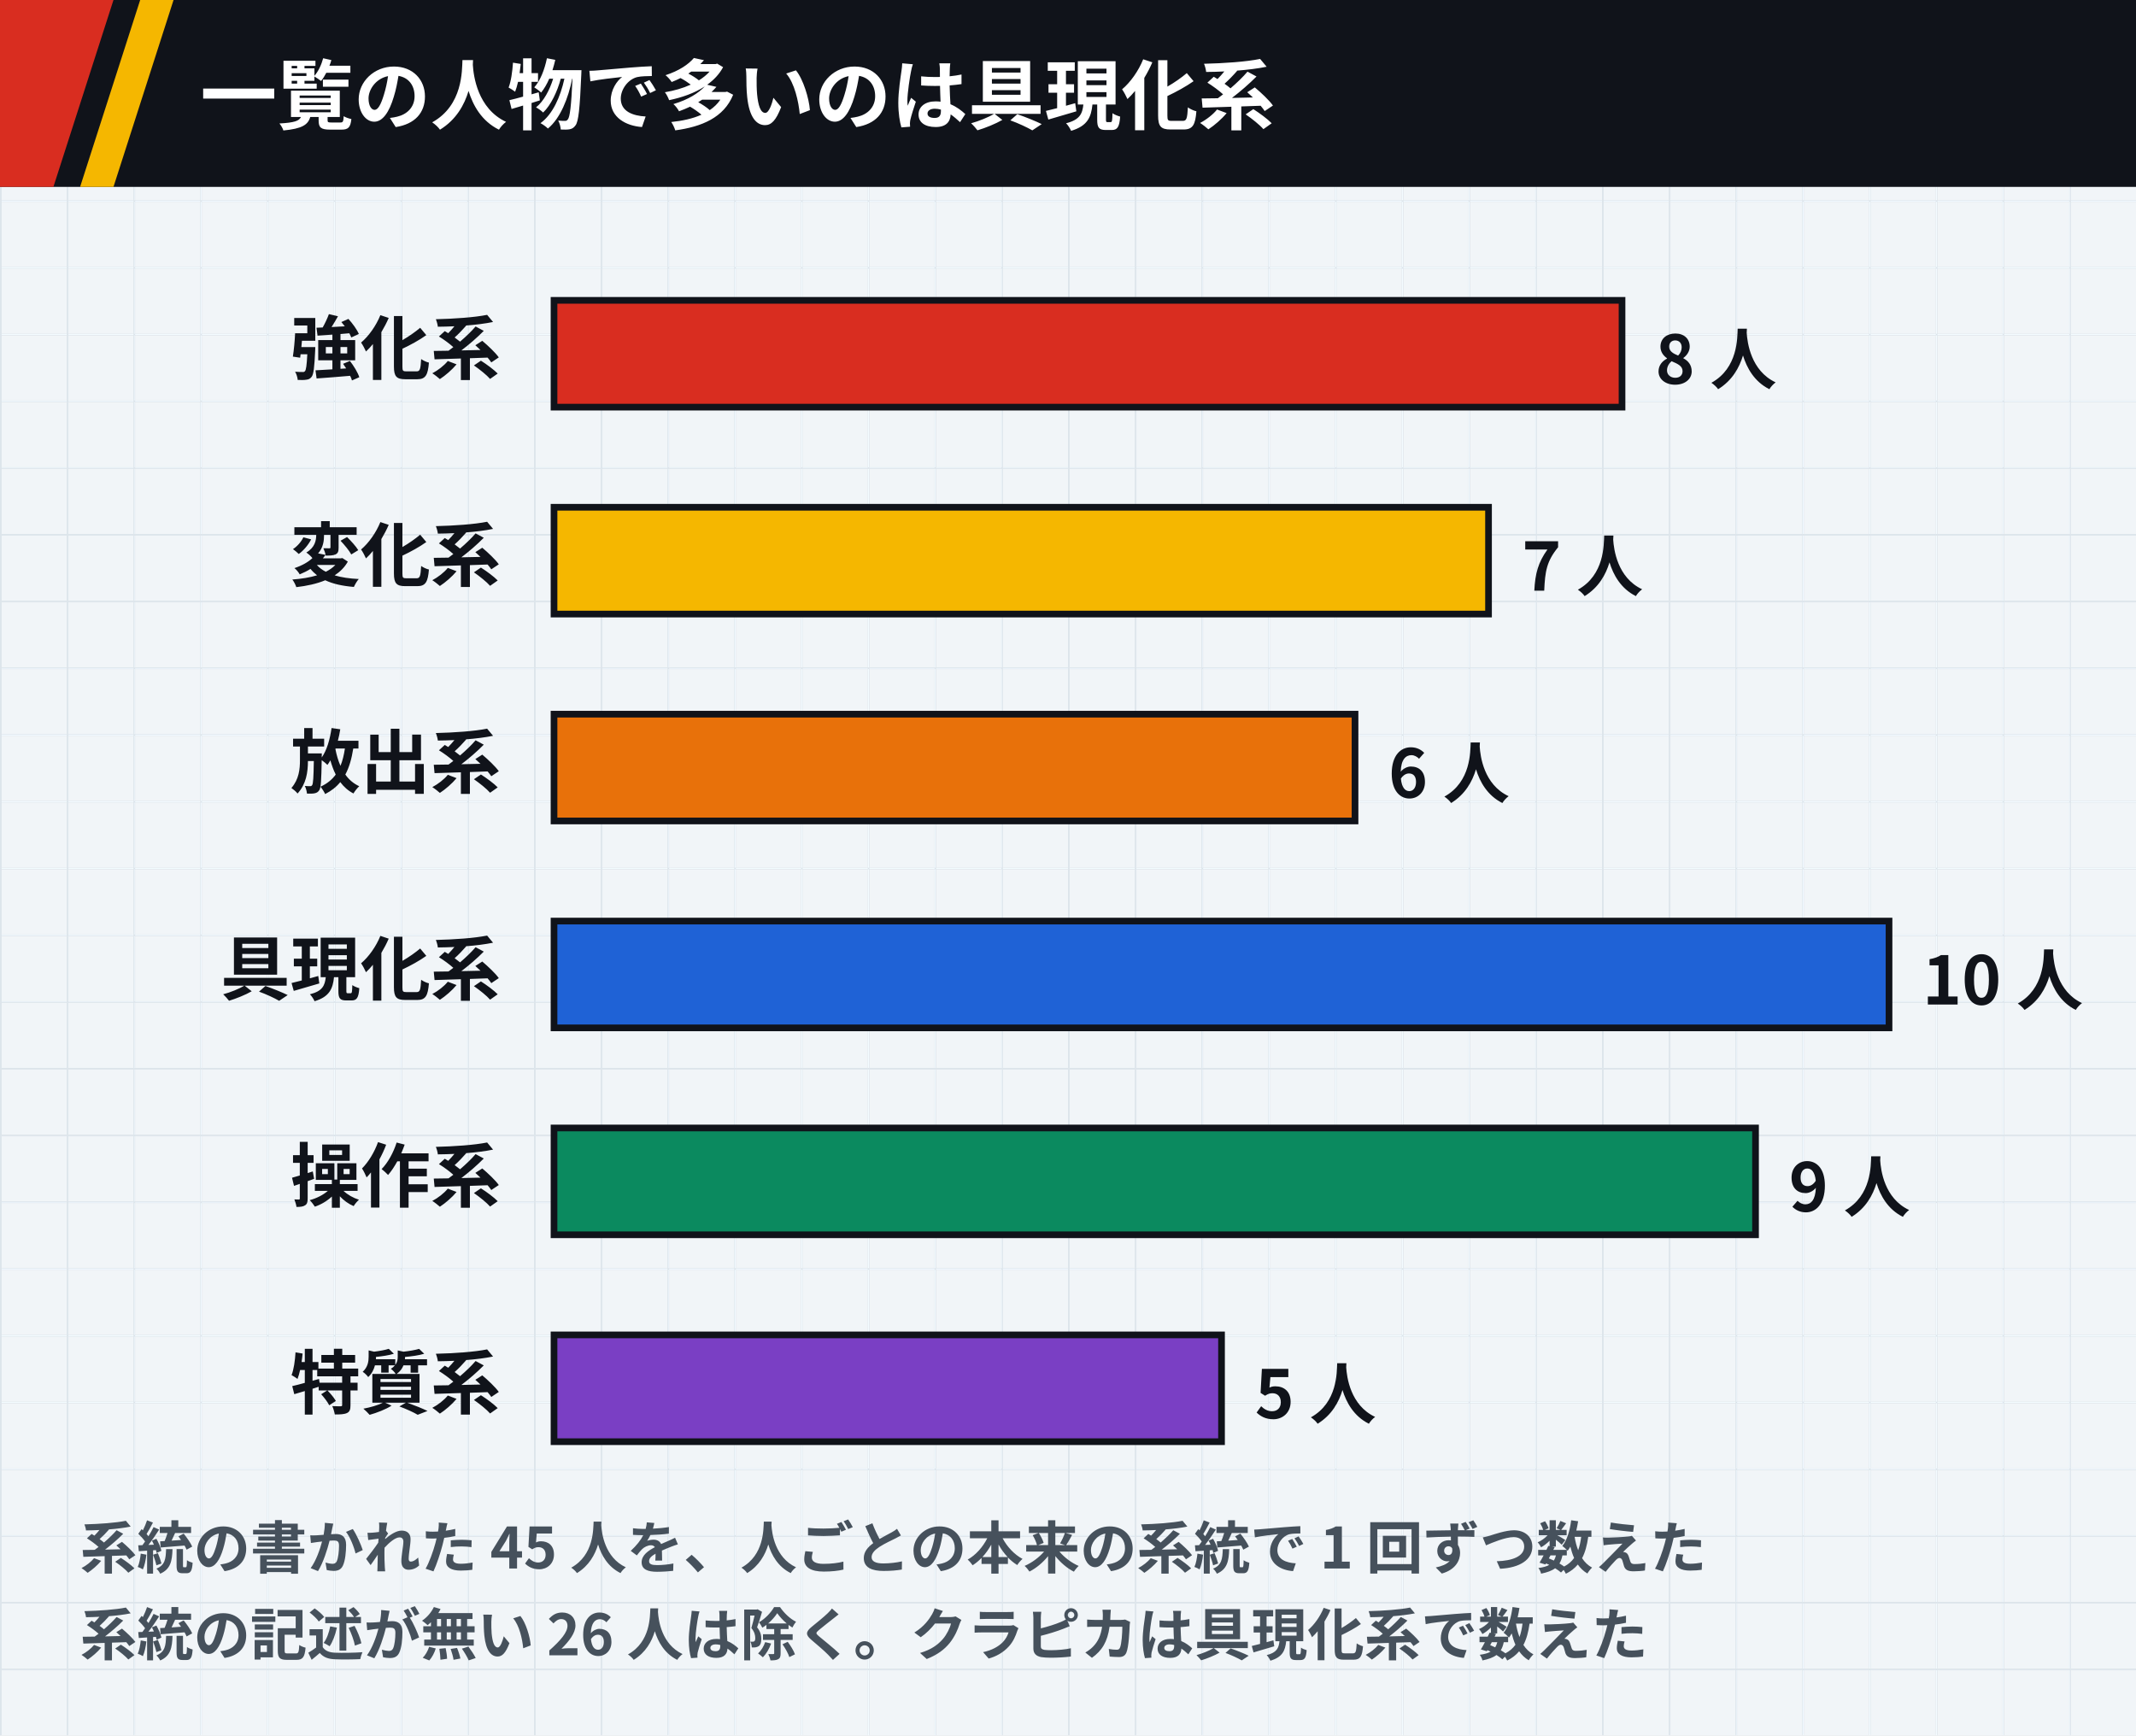
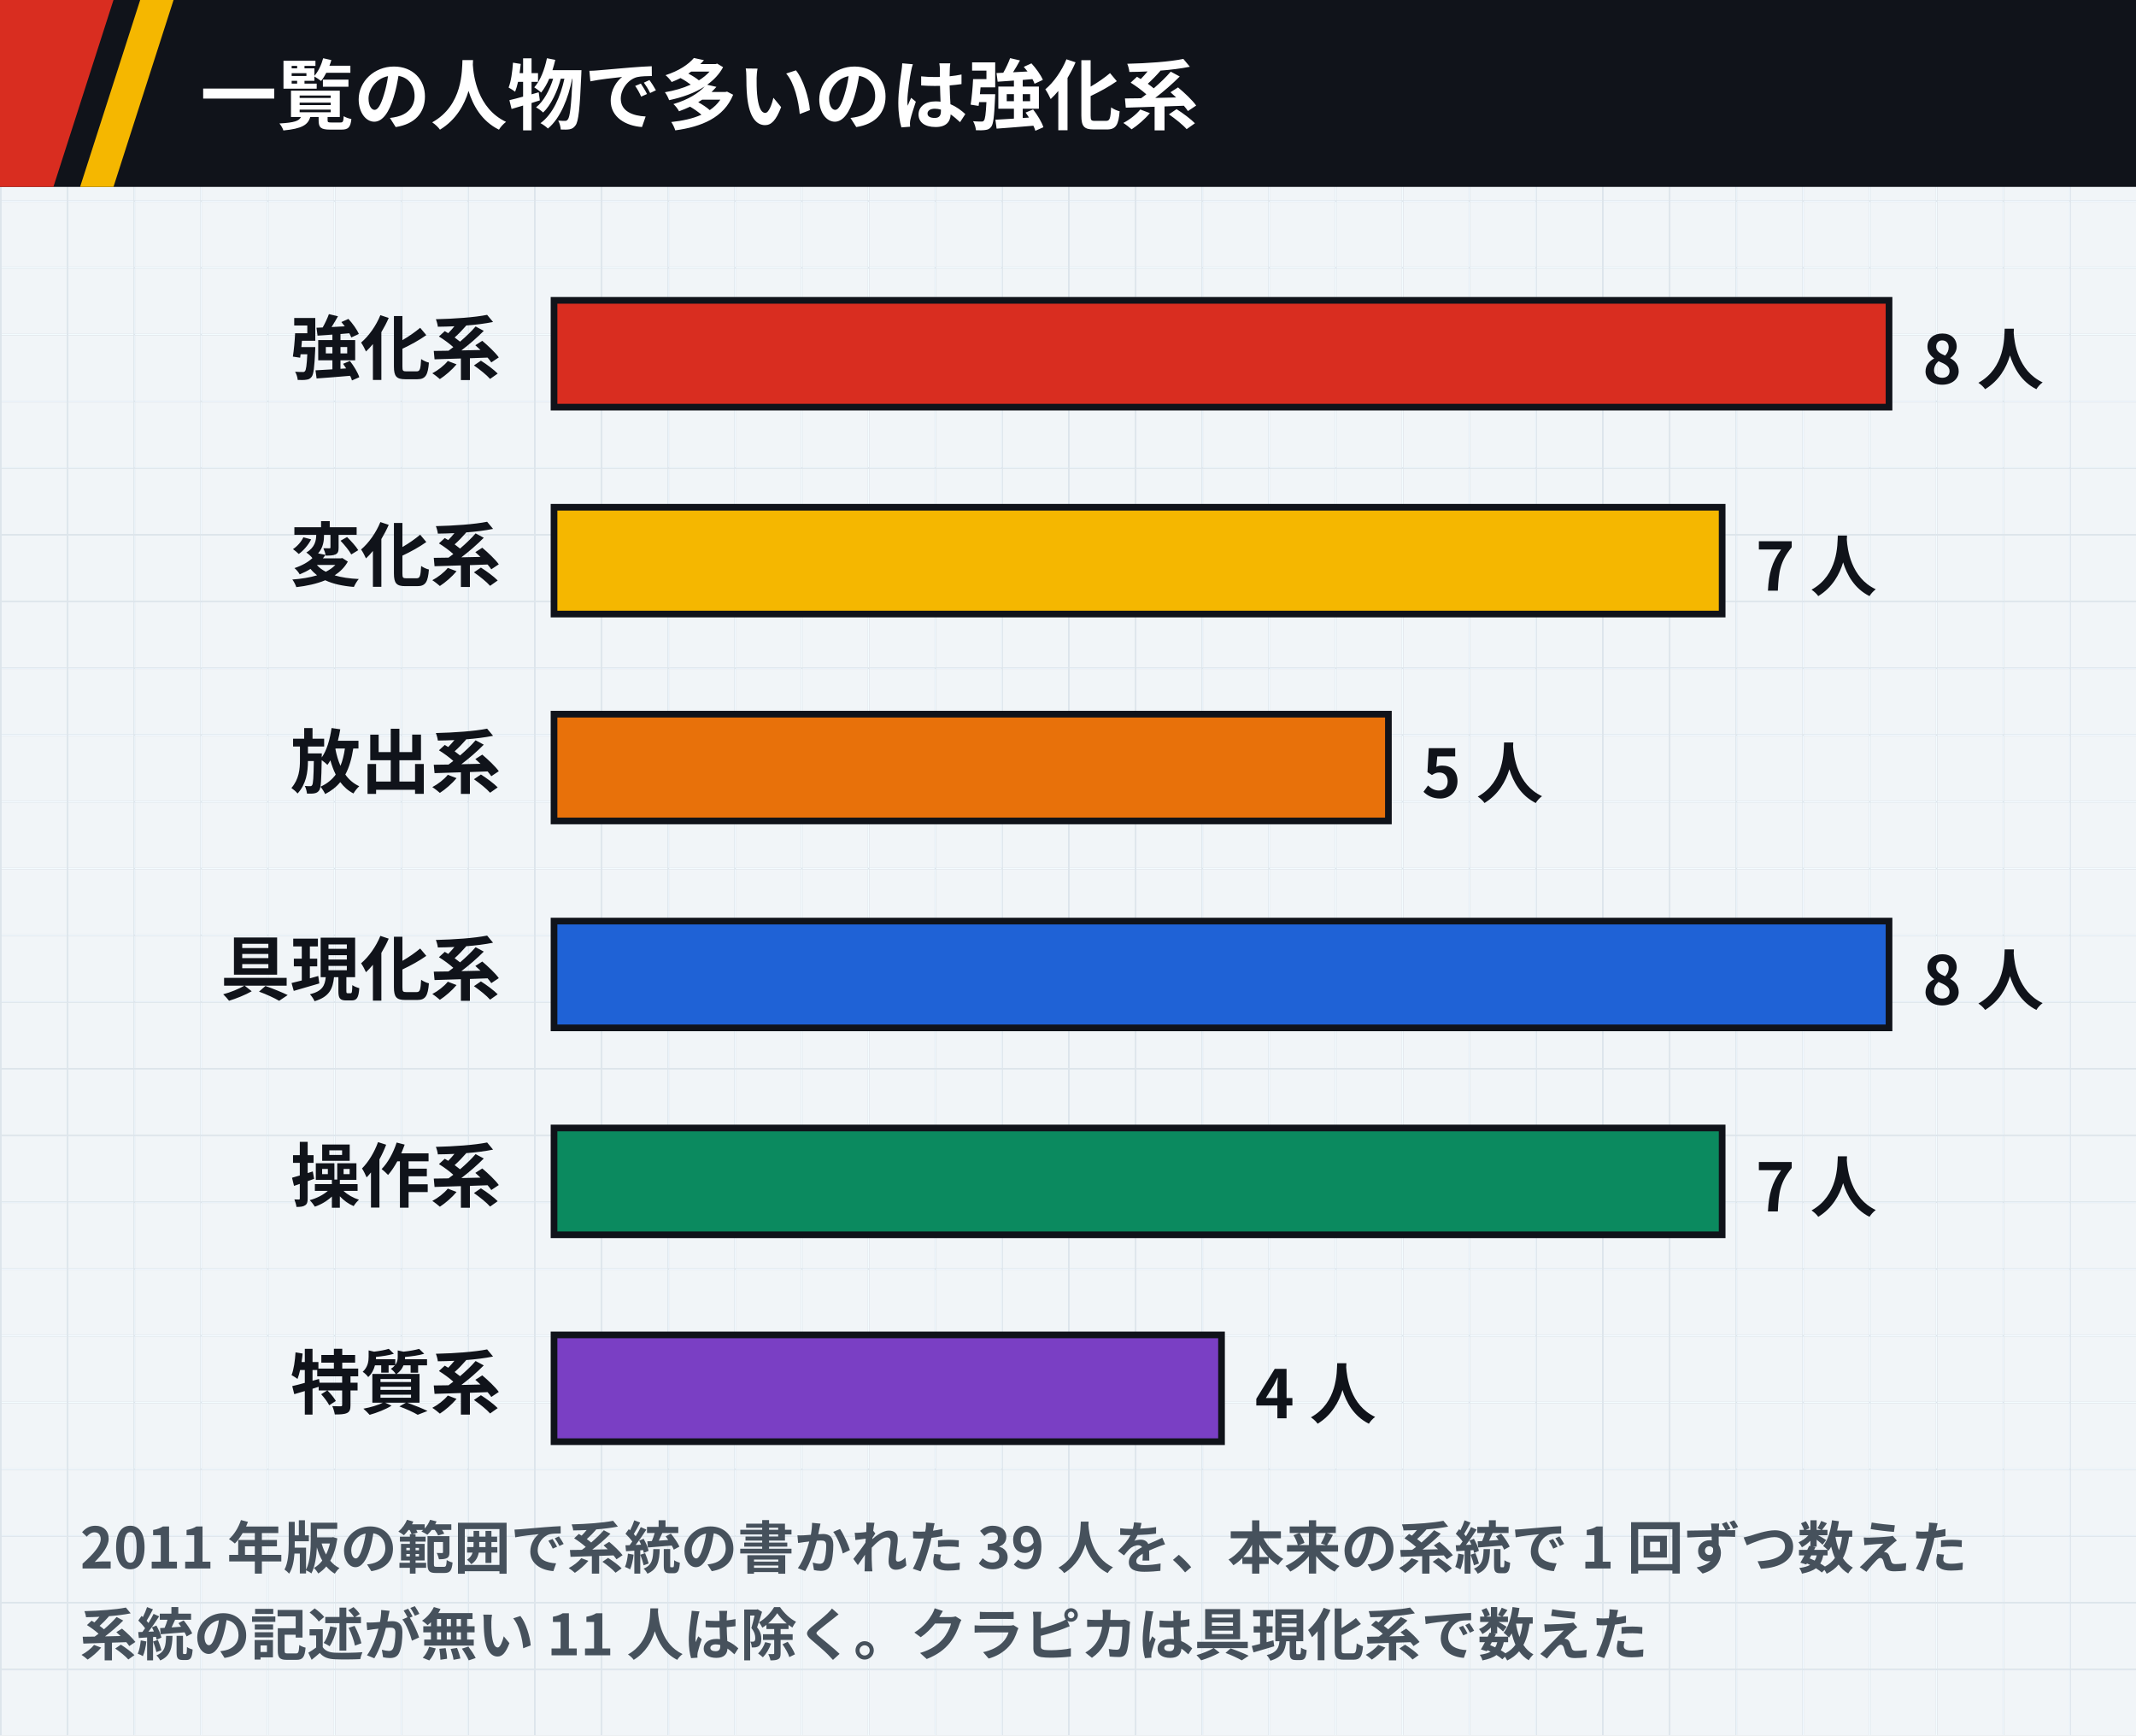
<svg xmlns="http://www.w3.org/2000/svg" xml:lang="ja" viewBox="0 0 640 520" width="640" height="520" role="img" aria-labelledby="abilities-systems-title abilities-systems-desc" font-family="'Hiragino Sans','Hiragino Kaku Gothic ProN','Yu Gothic','Meiryo','Noto Sans CJK JP','Noto Sans JP',sans-serif">
  <defs>
    <pattern id="abilities-systems-grid" width="20" height="20" patternUnits="userSpaceOnUse">
      <path d="M20 0H0V20" fill="none" stroke="#dde5eb" stroke-width="1" />
    </pattern>
  </defs>
  <rect width="640" height="520" fill="#f1f5f8" />
  <rect width="640" height="520" fill="url(#abilities-systems-grid)" />
  <rect x="0" y="0" width="640" height="56" fill="#10131a" />
  <polygon points="0,0 34,0 16,56 0,56" fill="#d92d20" />
  <polygon points="42,0 52,0 34,56 24,56" fill="#f5b700" />
-   <text x="60" y="37" font-size="23" font-weight="800" fill="#ffffff">一覧の人物で多いのは具現化系</text>
+   <text x="60" y="37" font-size="23" font-weight="800" fill="#ffffff">一覧の人物で多いのは強化系</text>
  <text x="150" y="112" font-size="21" font-weight="800" text-anchor="end" fill="#10131a">強化系</text>
-   <rect x="166" y="90" width="320" height="32" fill="#d92d20" stroke="#10131a" stroke-width="2" />
-   <text x="496" y="115" font-size="20" font-weight="800" text-anchor="start" fill="#10131a">8 人</text>
+   <rect x="166" y="90" width="400" height="32" fill="#d92d20" stroke="#10131a" stroke-width="2" />
+   <text x="576" y="115" font-size="20" font-weight="800" text-anchor="start" fill="#10131a">8 人</text>
  <text x="150" y="174" font-size="21" font-weight="800" text-anchor="end" fill="#10131a">変化系</text>
-   <rect x="166" y="152" width="280" height="32" fill="#f5b700" stroke="#10131a" stroke-width="2" />
-   <text x="456" y="177" font-size="20" font-weight="800" text-anchor="start" fill="#10131a">7 人</text>
+   <rect x="166" y="152" width="350" height="32" fill="#f5b700" stroke="#10131a" stroke-width="2" />
+   <text x="526" y="177" font-size="20" font-weight="800" text-anchor="start" fill="#10131a">7 人</text>
  <text x="150" y="236" font-size="21" font-weight="800" text-anchor="end" fill="#10131a">放出系</text>
-   <rect x="166" y="214" width="240" height="32" fill="#e8710a" stroke="#10131a" stroke-width="2" />
-   <text x="416" y="239" font-size="20" font-weight="800" text-anchor="start" fill="#10131a">6 人</text>
+   <rect x="166" y="214" width="250" height="32" fill="#e8710a" stroke="#10131a" stroke-width="2" />
+   <text x="426" y="239" font-size="20" font-weight="800" text-anchor="start" fill="#10131a">5 人</text>
  <text x="150" y="298" font-size="21" font-weight="800" text-anchor="end" fill="#10131a">具現化系</text>
  <rect x="166" y="276" width="400" height="32" fill="#1f62d6" stroke="#10131a" stroke-width="2" />
-   <text x="576" y="301" font-size="20" font-weight="800" text-anchor="start" fill="#10131a">10 人</text>
+   <text x="576" y="301" font-size="20" font-weight="800" text-anchor="start" fill="#10131a">8 人</text>
  <text x="150" y="360" font-size="21" font-weight="800" text-anchor="end" fill="#10131a">操作系</text>
-   <rect x="166" y="338" width="360" height="32" fill="#0b8a5f" stroke="#10131a" stroke-width="2" />
-   <text x="536" y="363" font-size="20" font-weight="800" text-anchor="start" fill="#10131a">9 人</text>
+   <rect x="166" y="338" width="350" height="32" fill="#0b8a5f" stroke="#10131a" stroke-width="2" />
+   <text x="526" y="363" font-size="20" font-weight="800" text-anchor="start" fill="#10131a">7 人</text>
  <text x="150" y="422" font-size="21" font-weight="800" text-anchor="end" fill="#10131a">特質系</text>
  <rect x="166" y="400" width="200" height="32" fill="#7a3fc4" stroke="#10131a" stroke-width="2" />
-   <text x="376" y="425" font-size="20" font-weight="800" text-anchor="start" fill="#10131a">5 人</text>
-   <text x="24" y="470" font-size="17" font-weight="600" text-anchor="start" fill="#46515c">系統の書かれた 45 人を、人ごとの本来の系統で 1 回ずつ数えた</text>
-   <text x="24" y="496" font-size="17" font-weight="600" text-anchor="start" fill="#46515c">系統の記述が無い 26 人は除く。クラピカは具現化系で数えた</text>
+   <text x="376" y="425" font-size="20" font-weight="800" text-anchor="start" fill="#10131a">4 人</text>
+   <text x="24" y="470" font-size="17" font-weight="600" text-anchor="start" fill="#46515c">2011 年版の範囲で系統の書かれた 39 人を、本来の系統で 1 回ずつ数えた</text>
+   <text x="24" y="496" font-size="17" font-weight="600" text-anchor="start" fill="#46515c">系統の記述が無い 11 人は除く。クラピカは具現化系で数えた</text>
</svg>
